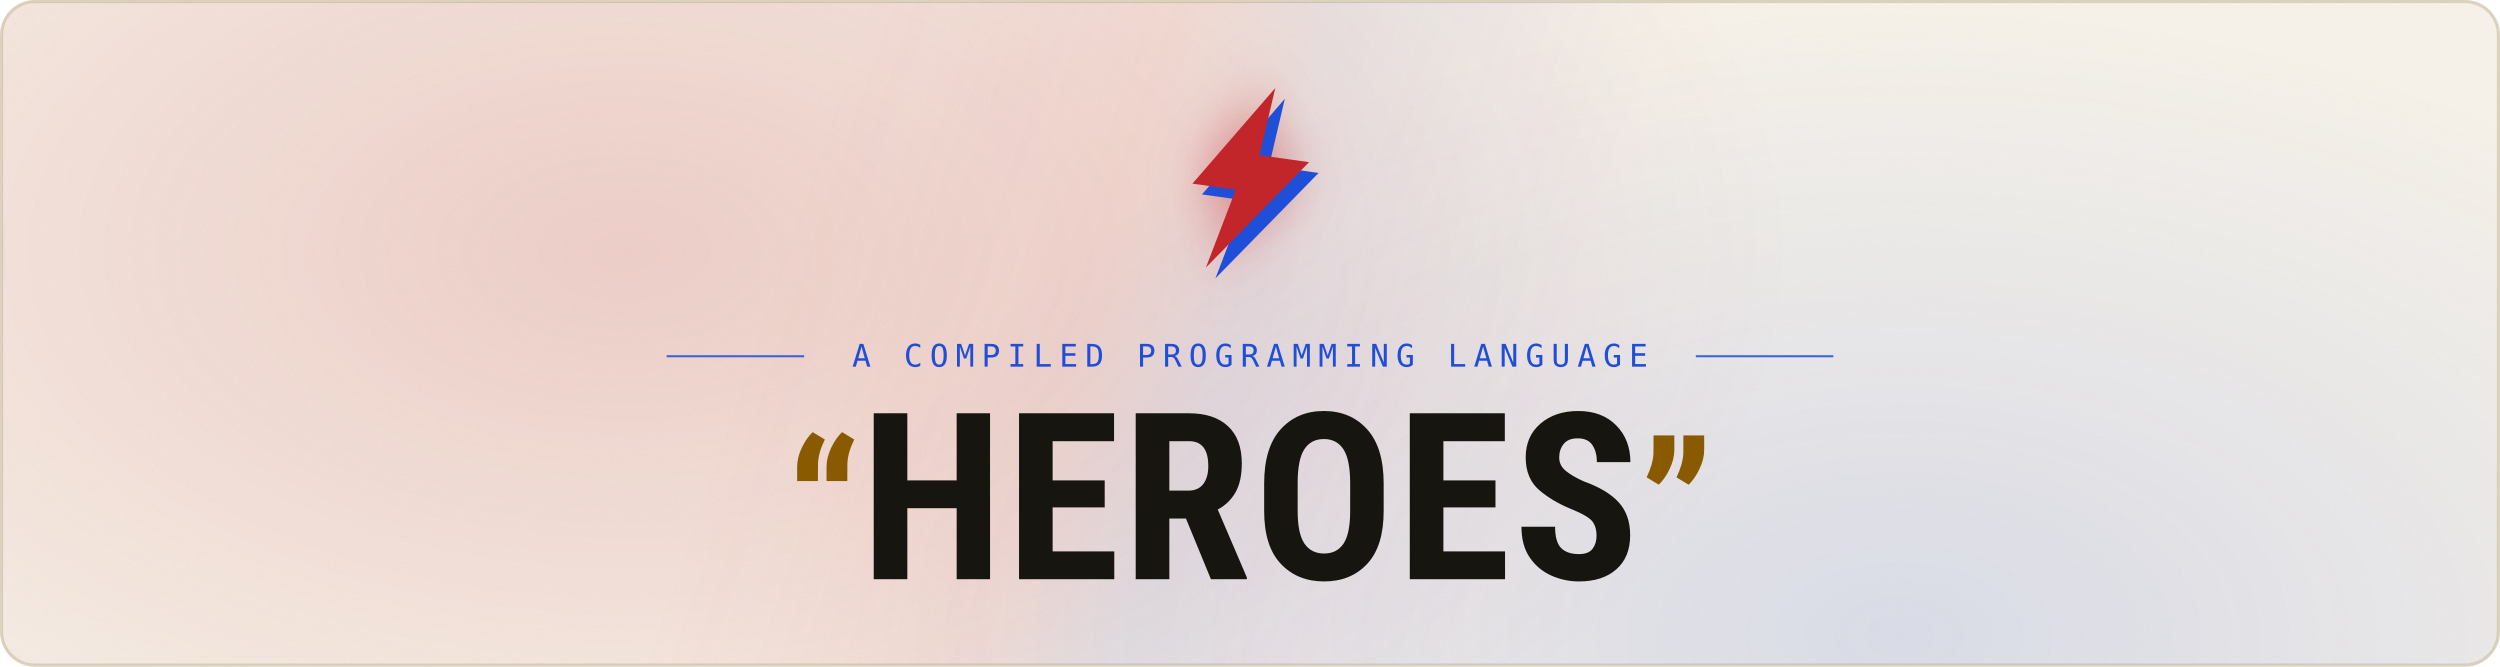
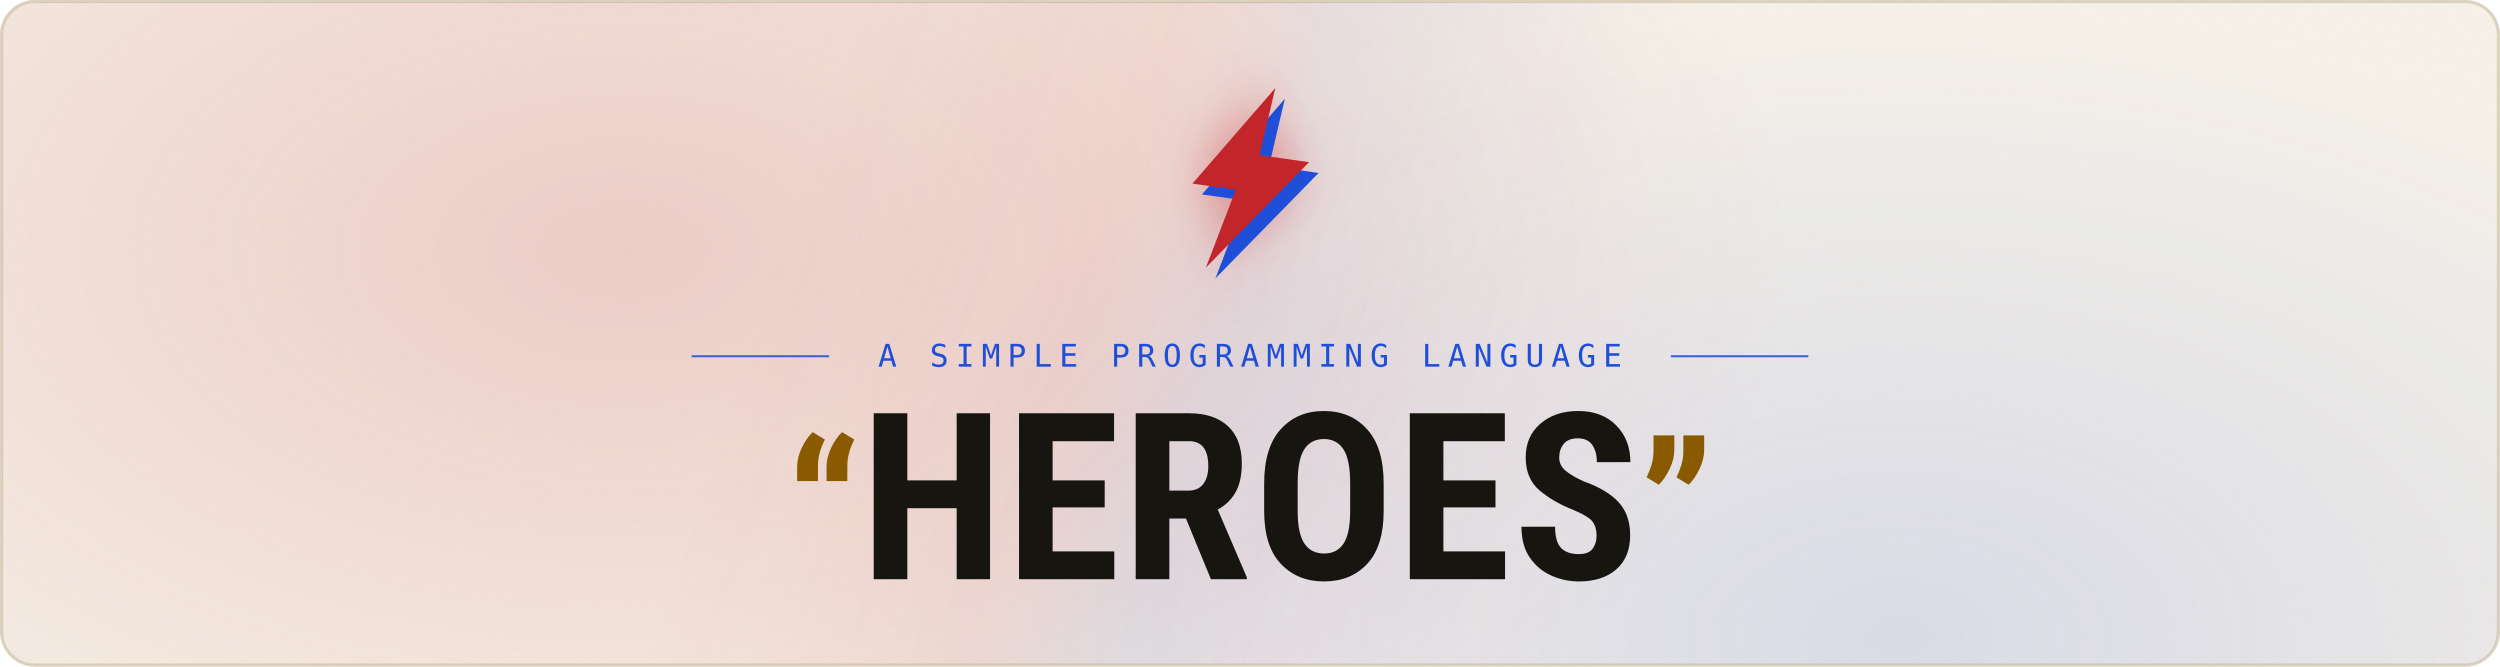
- <svg xmlns="http://www.w3.org/2000/svg" viewBox="0 0 1200 320" width="1200" height="320" role="img" aria-label="Heroes, a compiled programming language.">
+ <svg xmlns="http://www.w3.org/2000/svg" viewBox="0 0 1200 320" width="1200" height="320" role="img" aria-label="Heroes, a simple programming language.">
  <style>
    .plate  { fill: #f7f2e9; stroke: #dbd2be; stroke-width: 1.5; }
    .fg     { fill: #17150f; }
    .blue   { fill: #1f4fd8; }
    .red    { fill: #c2262b; }
    .gold   { fill: #8a5a00; }
    .rule-blue { stroke: #1f4fd8; }
    .cond   { font-family: 'Avenir Next Condensed','HelveticaNeue-CondensedBold','Helvetica Neue','Roboto Condensed','Arial Narrow',sans-serif; font-weight: 700; }
    .mono   { font-family: ui-monospace,'SF Mono',Menlo,monospace; }
    .kicker { font-size: 15px; letter-spacing: 3.4px; }
    .title  { font-size: 112px; letter-spacing: 1px; }
    .quote  { font-size: 92px; }
  </style>
  <defs>
    <clipPath id="plateClip">
      <rect x="1" y="1" width="1198" height="318" rx="16" />
    </clipPath>
    <radialGradient id="washRed">
      <stop offset="0" stop-color="#c2262b" stop-opacity="0.18" />
      <stop offset="1" stop-color="#c2262b" stop-opacity="0" />
    </radialGradient>
    <radialGradient id="washBlue">
      <stop offset="0" stop-color="#1f4fd8" stop-opacity="0.14" />
      <stop offset="1" stop-color="#1f4fd8" stop-opacity="0" />
    </radialGradient>
    <linearGradient id="beam" x1="0" y1="0.04" x2="1" y2="0.13">
      <stop offset="0.34" stop-color="#c2262b" stop-opacity="0" />
      <stop offset="0.47" stop-color="#c2262b" stop-opacity="0.06" />
      <stop offset="0.53" stop-color="#1f4fd8" stop-opacity="0.06" />
      <stop offset="0.66" stop-color="#1f4fd8" stop-opacity="0" />
    </linearGradient>
    <filter id="grain">
      <feTurbulence type="fractalNoise" baseFrequency="0.85" numOctaves="3" stitchTiles="stitch" />
    </filter>
    <filter id="glow" x="-70%" y="-70%" width="240%" height="240%">
      <feGaussianBlur stdDeviation="9" result="b" />
      <feColorMatrix in="b" type="matrix" values="1 0 0 0 0  0 0.15 0 0 0  0 0 0.17 0 0  0 0 0 0.55 0" />
    </filter>
  </defs>
  <rect class="plate" x="0.75" y="0.75" width="1198.5" height="318.5" rx="16" />
  <g clip-path="url(#plateClip)">
    <ellipse cx="300" cy="120" rx="560" ry="330" fill="url(#washRed)" />
    <ellipse cx="910" cy="304" rx="500" ry="300" fill="url(#washBlue)" />
    <rect x="0" y="0" width="1200" height="320" fill="url(#beam)" />
    <rect x="0" y="0" width="1200" height="320" filter="url(#grain)" opacity="0.05" />
  </g>
  <g transform="translate(568 33) rotate(8) scale(1.5)">
    <path class="red" d="M 30 2 L8 36 h14 L16 62 L44 24 h-16 z" filter="url(#glow)" opacity="0.85" />
    <path class="blue" d="M 30 2 L8 36 h14 L16 62 L44 24 h-16 z" transform="translate(3.5 3)" />
    <path class="red" d="M 30 2 L8 36 h14 L16 62 L44 24 h-16 z" />
  </g>
-   <line x1="320" y1="171" x2="386" y2="171" stroke-width="1" opacity="0.85" class="rule-blue" />
-   <line x1="814" y1="171" x2="880" y2="171" stroke-width="1" opacity="0.85" class="rule-blue" />
-   <text class="mono kicker blue" x="600" y="176" text-anchor="middle">A COMPILED PROGRAMMING LANGUAGE</text>
+   <line x1="332" y1="171" x2="398" y2="171" stroke-width="1" opacity="0.85" class="rule-blue" />
+   <line x1="802" y1="171" x2="868" y2="171" stroke-width="1" opacity="0.85" class="rule-blue" />
+   <text class="mono kicker blue" x="600" y="176" text-anchor="middle">A SIMPLE PROGRAMMING LANGUAGE</text>
  <text class="cond title fg" x="600" y="278" text-anchor="middle">
    <tspan class="gold quote">“</tspan>HEROES<tspan class="gold quote">”</tspan>
  </text>
</svg>
